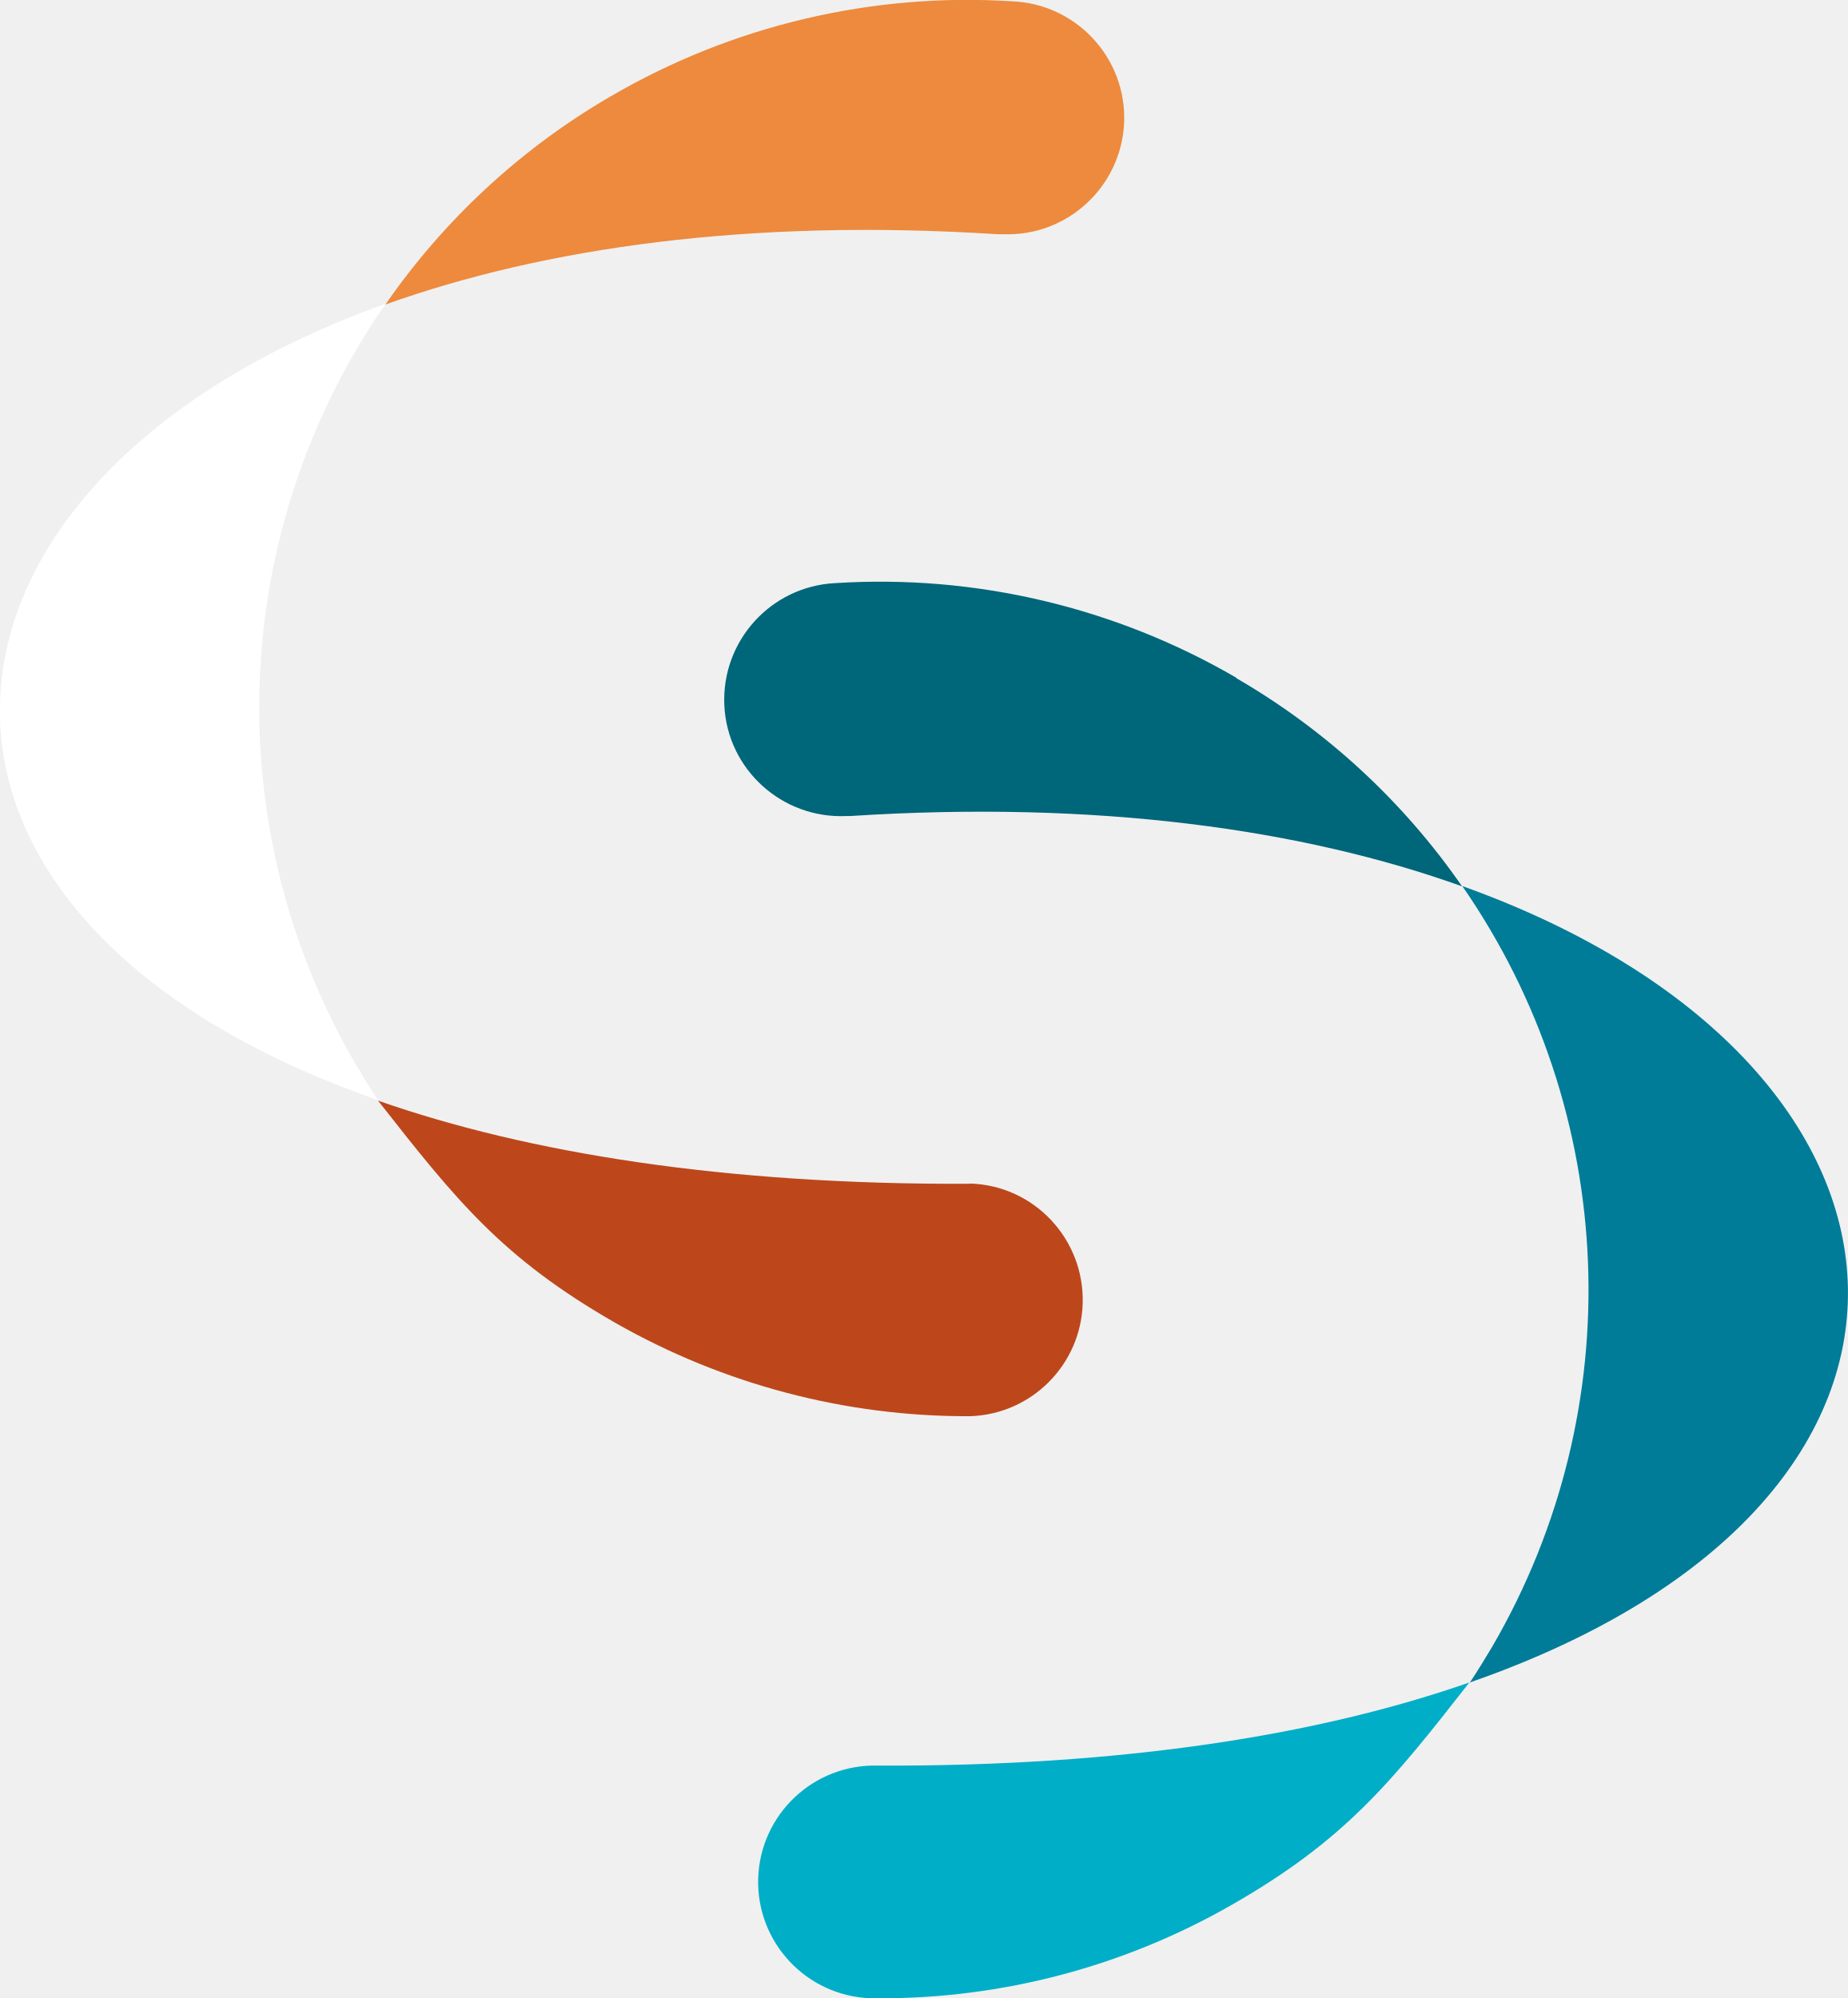
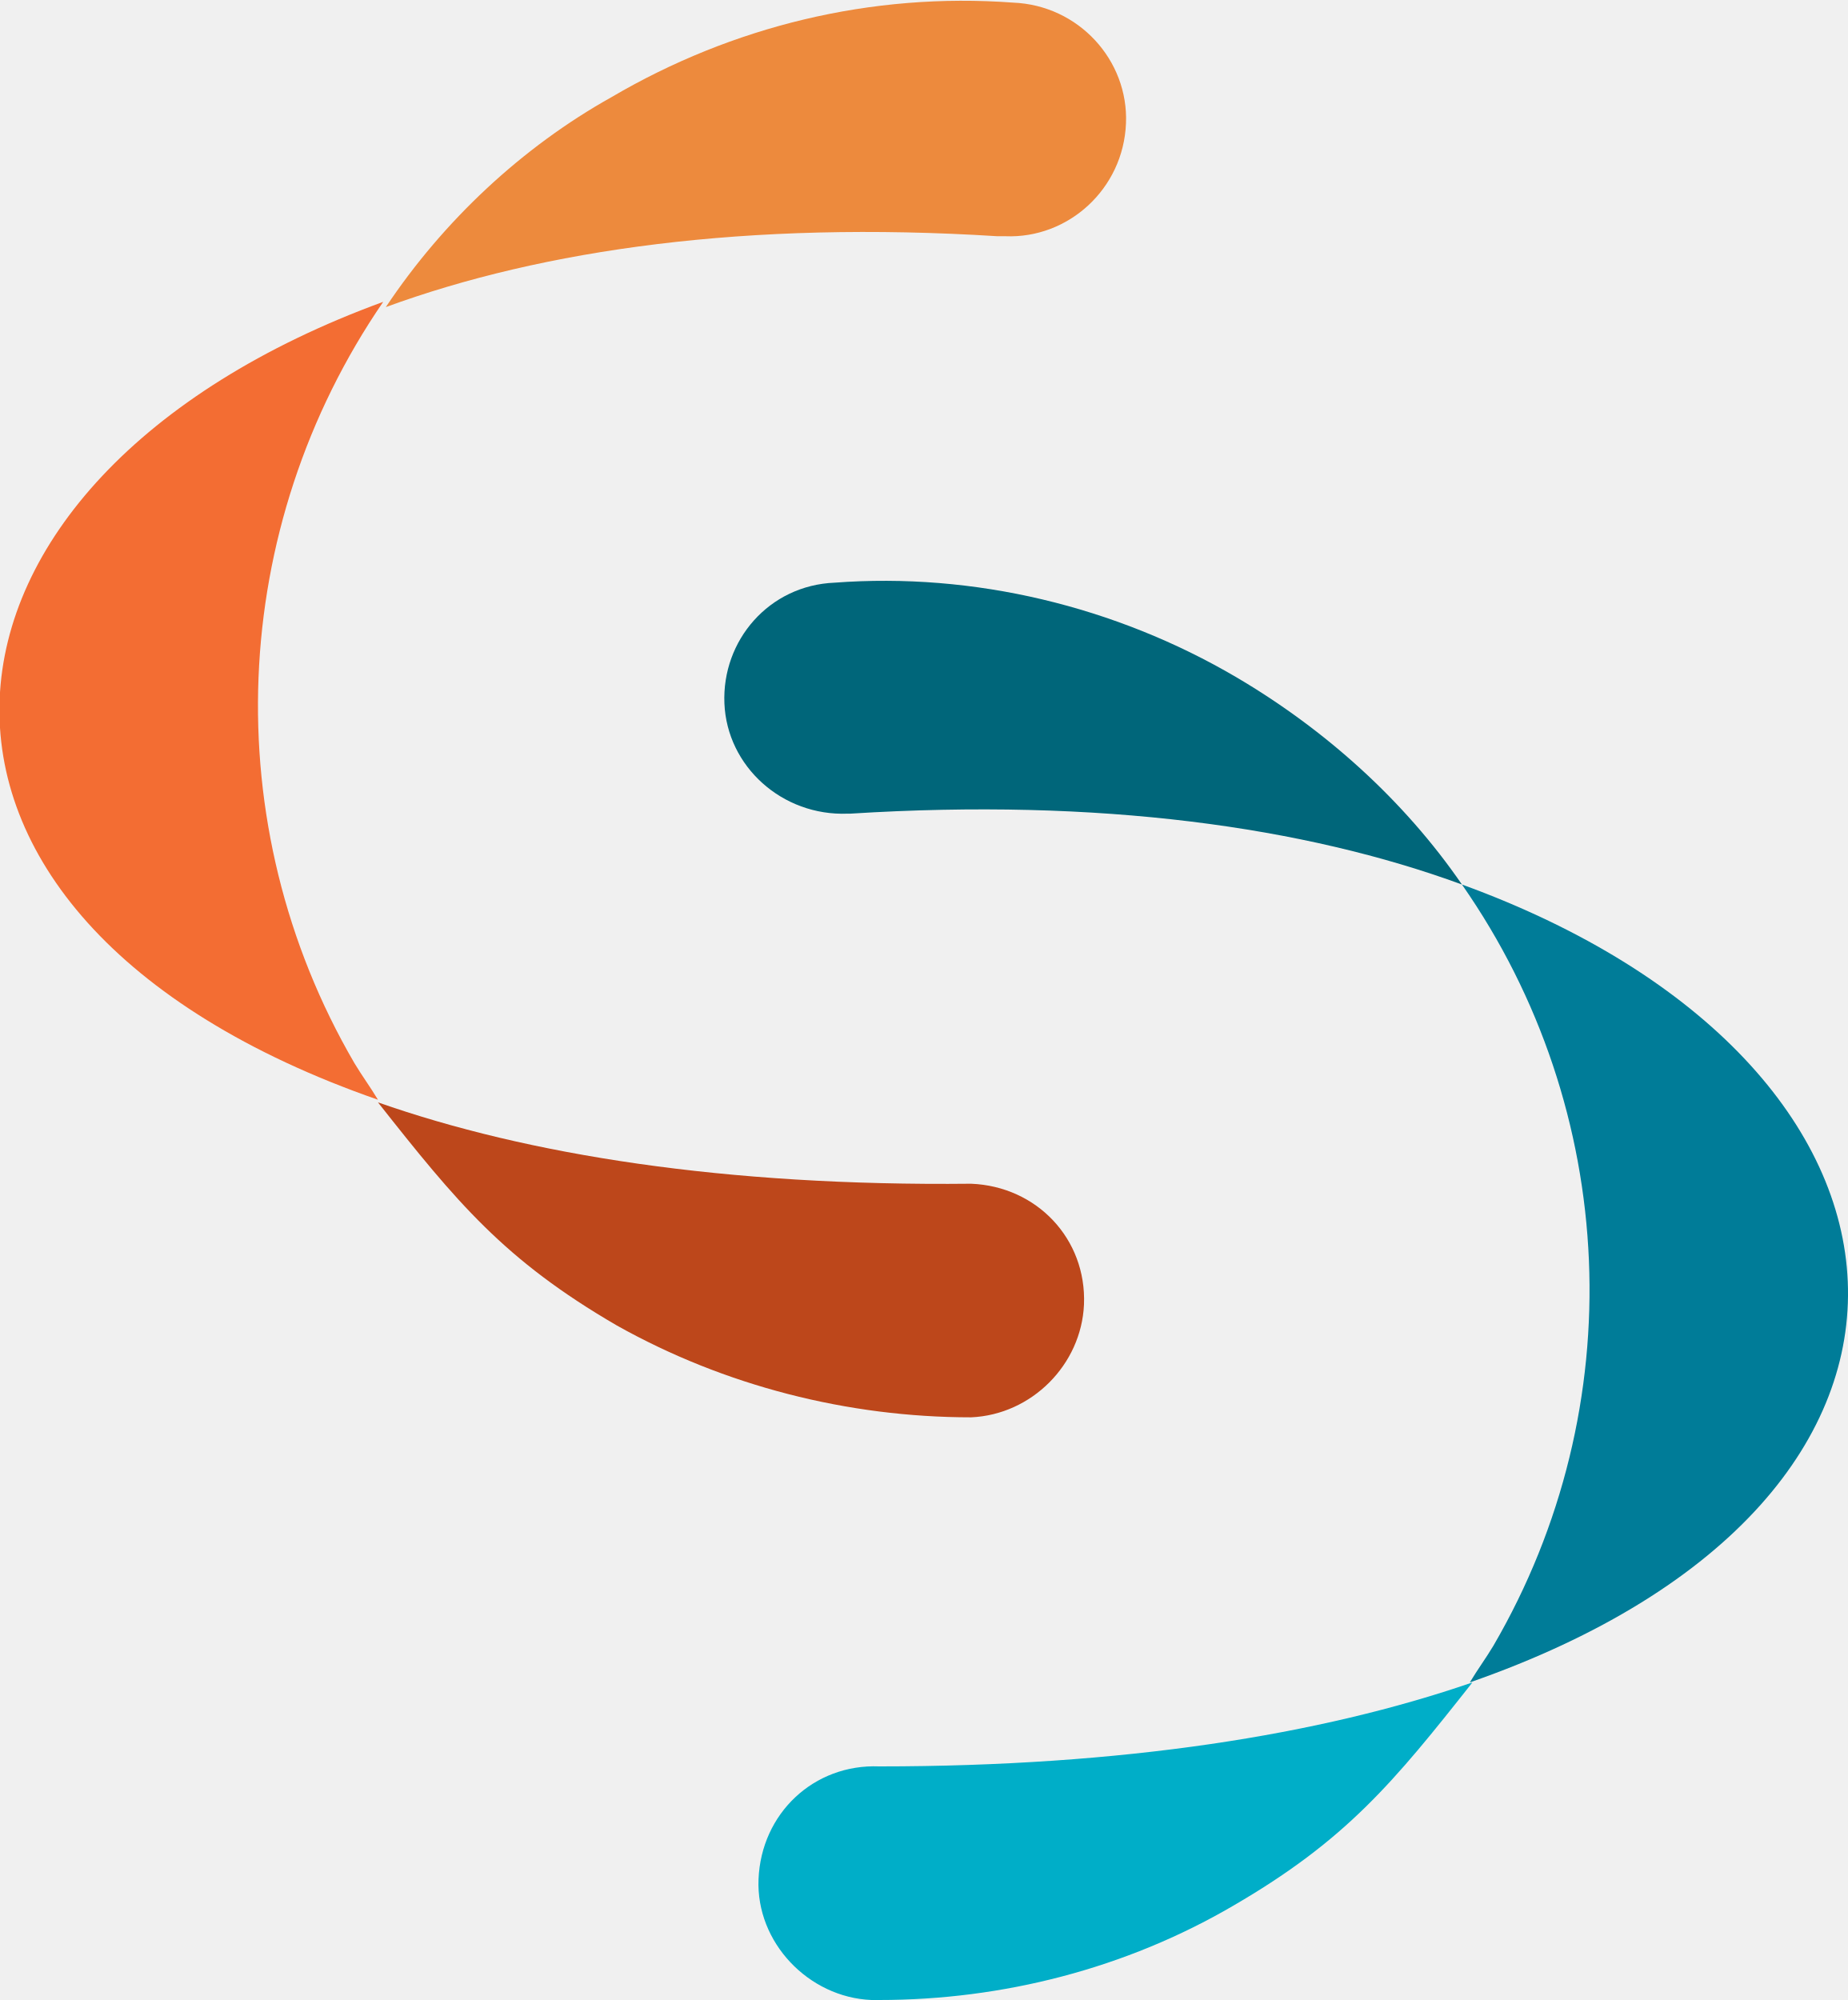
- <svg xmlns="http://www.w3.org/2000/svg" id="Layer_2" viewBox="0 0 70.44 76.17">
+ <svg xmlns="http://www.w3.org/2000/svg" version="1.1" id="Layer_2_00000155115490345350062950000014969140682819431579_" x="0px" y="0px" viewBox="0 0 70.4 76.2" style="enable-background:new 0 0 70.4 76.2;" xml:space="preserve">
+   <style type="text/css">
+ 	.st0{fill:#ED8A3D;}
+ 	.st1{fill:#F36D33;}
+ 	.st2{fill:#BD471B;}
+ 	.st3{fill:#00667A;}
+ 	.st4{fill:#007C98;}
+ 	.st5{fill:#00AEC8;}
+ </style>
  <g id="Layer_1-2">
    <g id="Group_74">
      <g id="Group_13">
-         <path id="Path_28" d="M23.3,3.66C27.92,.97,33.24-.29,38.58,.05c2.45,.1,4.36,2.16,4.27,4.61-.1,2.45-2.16,4.36-4.61,4.27h-.21c-9.45-.61-17.28,.51-23.34,2.68,2.25-3.25,5.19-5.97,8.61-7.95" style="fill:#ed8a3d;" />
-         <path id="Path_29" d="M14.41,41.94c-.3-.45-.58-.91-.86-1.38-5.28-9.06-4.83-20.36,1.15-28.98-18.7,6.69-20.39,23.35-.29,30.36" style="fill:#fff;" />
-         <path id="Path_30" d="M36.97,45.12c2.45,.07,4.37,2.12,4.3,4.57-.07,2.34-1.95,4.23-4.3,4.3-4.73,.02-9.39-1.21-13.5-3.55-4.33-2.48-6.07-4.67-9.06-8.48,5.72,2,13.21,3.21,22.56,3.17" style="fill:#bd471b;" />
-         <path id="Path_31" d="M47.13,25.84c-4.62-2.69-9.95-3.95-15.29-3.61-2.45,.12-4.34,2.2-4.23,4.65s2.2,4.34,4.65,4.23c.01,0,.03,0,.04,0h.1c9.45-.61,17.28,.51,23.33,2.68-2.25-3.25-5.19-5.96-8.61-7.94" style="fill:#00667a;" />
-         <path id="Path_32" d="M56.03,64.14c.3-.45,.58-.91,.86-1.38,5.27-9.07,4.82-20.36-1.15-28.98,18.69,6.69,20.39,23.36,.29,30.36" style="fill:#007c98;" />
-         <path id="Path_33" d="M33.47,67.31c-2.45-.07-4.49,1.85-4.57,4.3-.07,2.45,1.85,4.49,4.3,4.57h.27c4.73,.02,9.38-1.21,13.48-3.56,4.33-2.48,6.08-4.67,9.06-8.48-5.72,2-13.21,3.21-22.56,3.17" style="fill:#00aec8;" />
+         <path id="Path_28" class="st0" d="M23.3,3.7c4.6-2.7,9.9-4,15.3-3.6c2.5,0.1,4.4,2.2,4.3,4.6c-0.1,2.5-2.2,4.4-4.6,4.3H38     c-9.5-0.6-17.3,0.5-23.3,2.7C16.9,8.4,19.9,5.6,23.3,3.7" />
+         <path id="Path_29" class="st1" d="M14.4,41.9c-0.3-0.5-0.6-0.9-0.9-1.4c-5.3-9.1-4.8-20.4,1.1-29C-4,18.3-5.7,34.9,14.4,41.9" />
+         <path id="Path_30" class="st2" d="M37,45.1c2.5,0.1,4.4,2.1,4.3,4.6c-0.1,2.3-2,4.2-4.3,4.3c-4.7,0-9.4-1.2-13.5-3.5     c-4.3-2.5-6.1-4.7-9.1-8.5C20.1,44,27.6,45.2,37,45.1" />
+         <path id="Path_31" class="st3" d="M47.1,25.8c-4.6-2.7-10-4-15.3-3.6c-2.5,0.1-4.3,2.2-4.2,4.6s2.2,4.3,4.7,4.2c0,0,0,0,0,0h0.1     c9.5-0.6,17.3,0.5,23.3,2.7C53.5,30.5,50.5,27.8,47.1,25.8" />
+         <path id="Path_32" class="st4" d="M56,64.1c0.3-0.5,0.6-0.9,0.9-1.4c5.3-9.1,4.8-20.4-1.2-29C74.4,40.5,76.1,57.1,56,64.1" />
+         <path id="Path_33" class="st5" d="M33.5,67.3c-2.5-0.1-4.5,1.8-4.6,4.3c-0.1,2.4,1.9,4.5,4.3,4.6h0.3c4.7,0,9.4-1.2,13.5-3.6     c4.3-2.5,6.1-4.7,9.1-8.5C50.3,66.1,42.8,67.3,33.5,67.3" />
      </g>
    </g>
  </g>
</svg>
